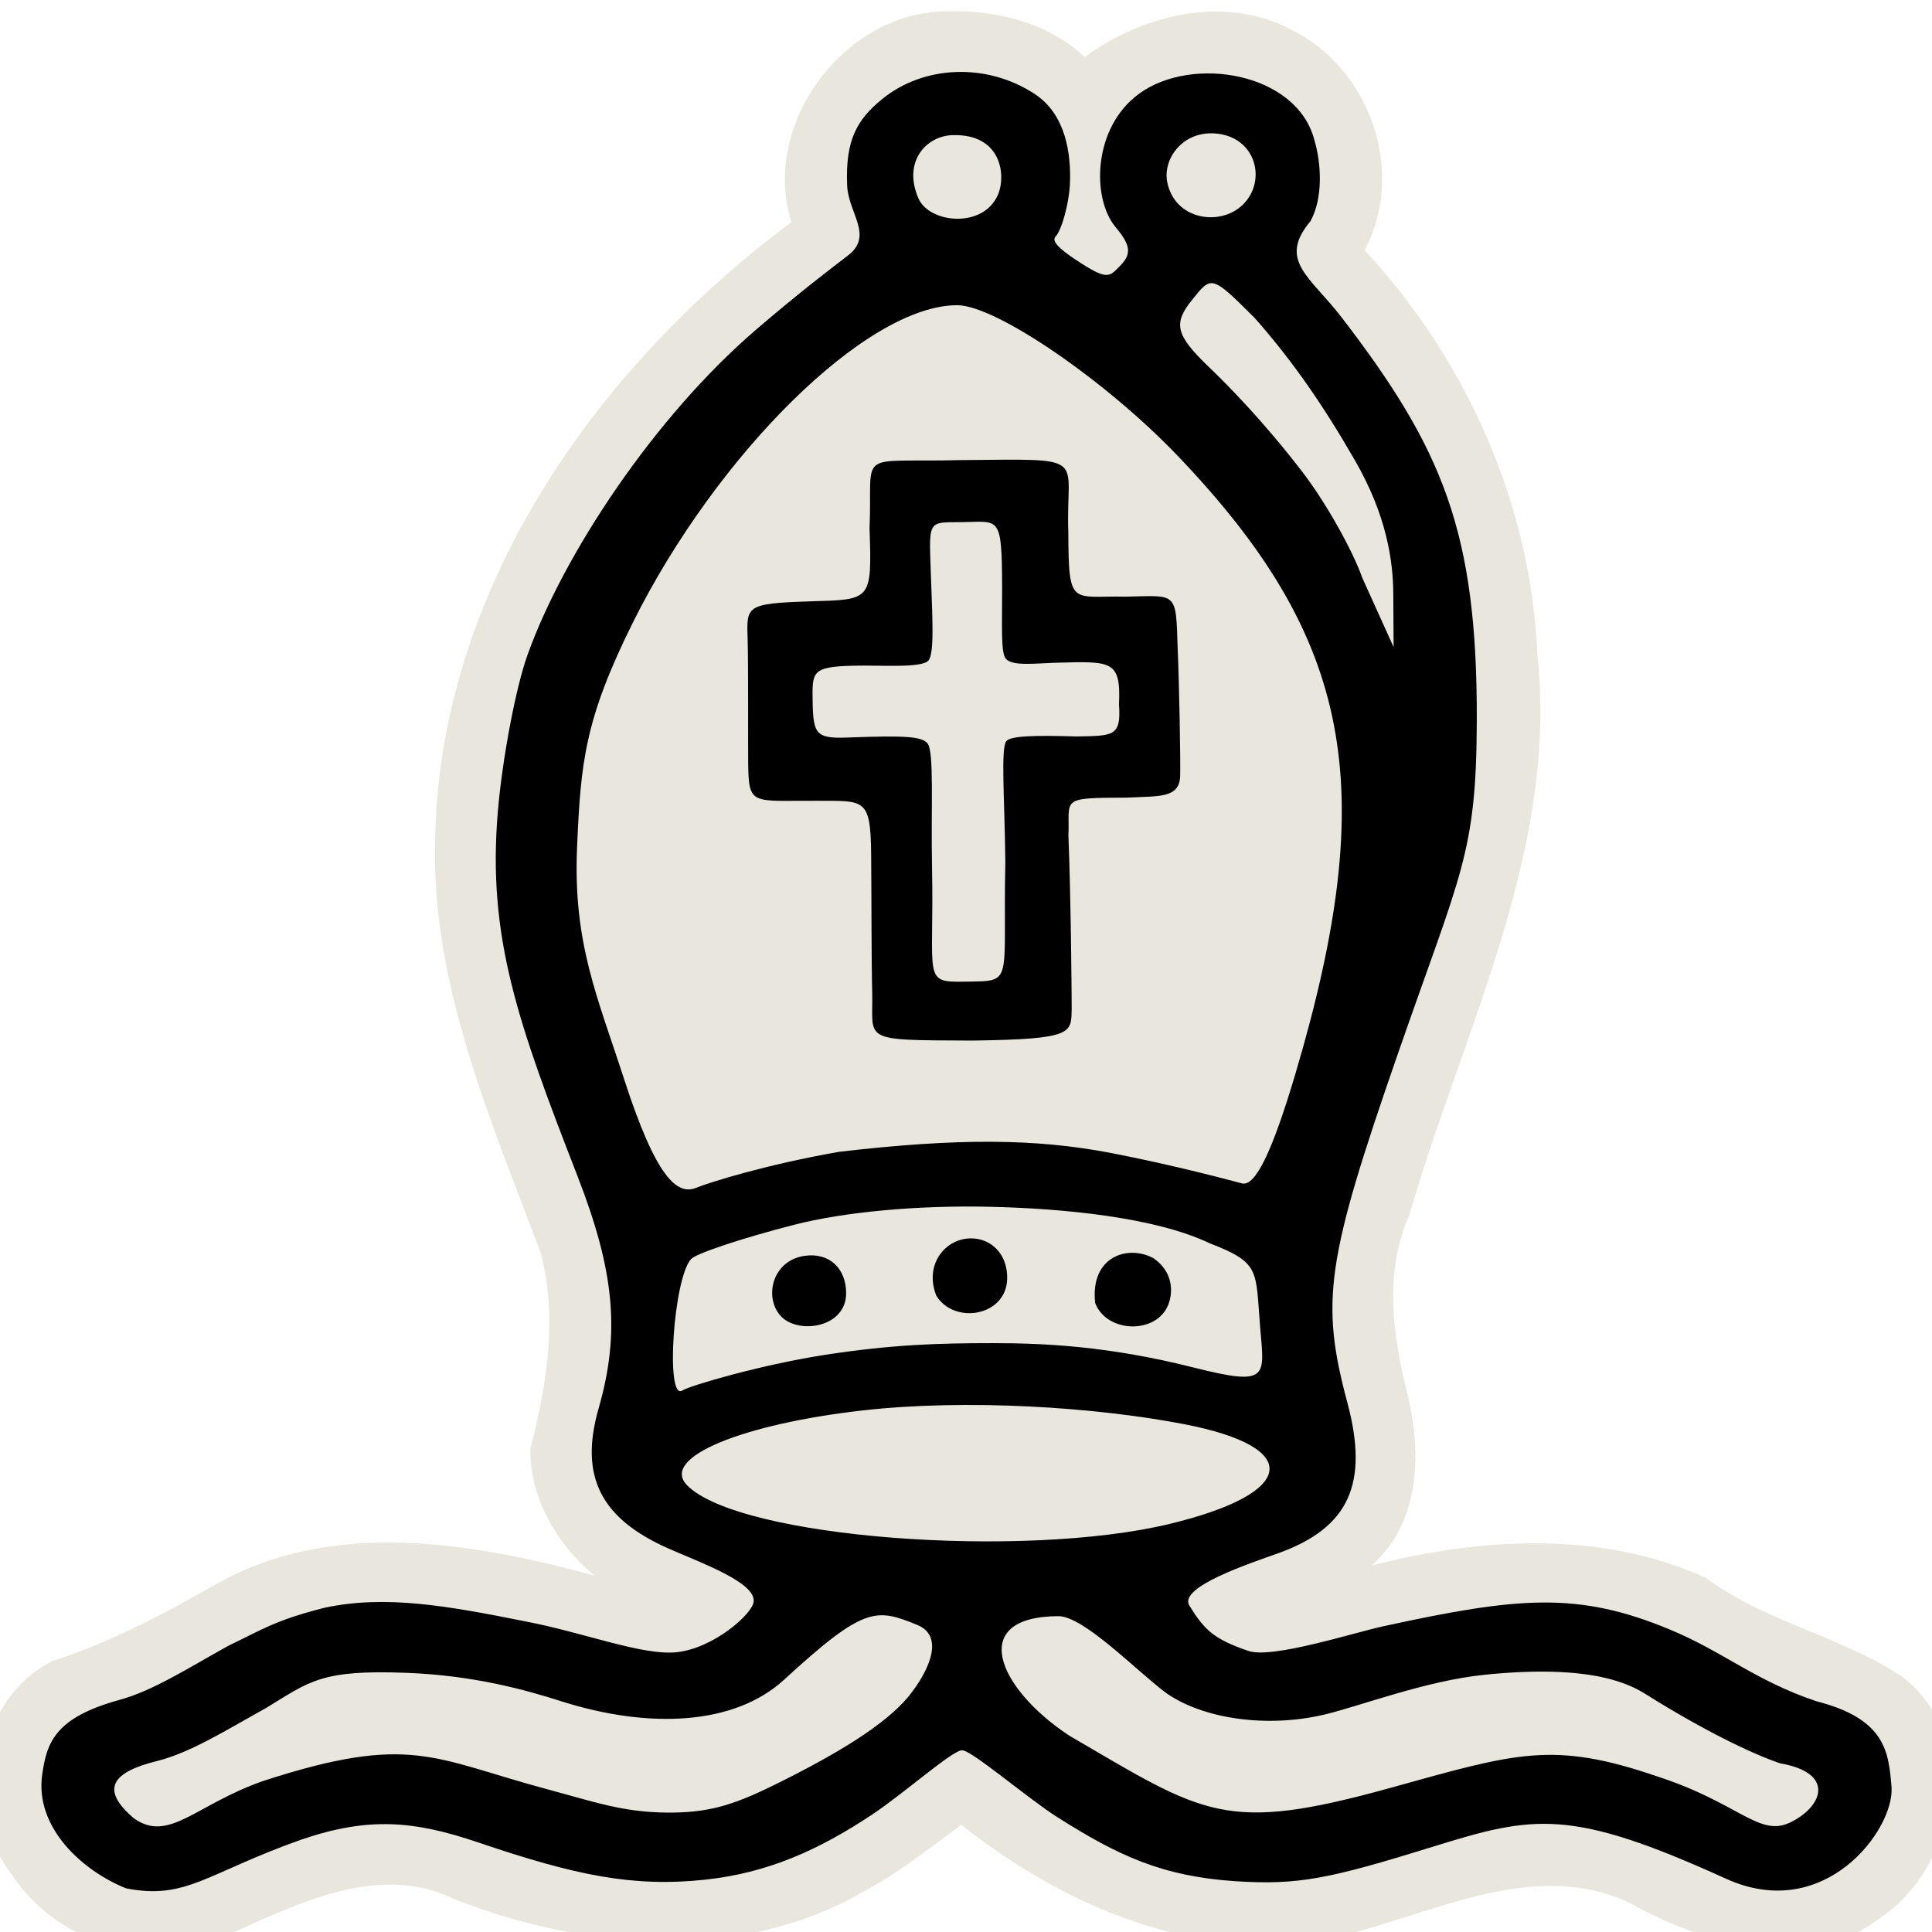
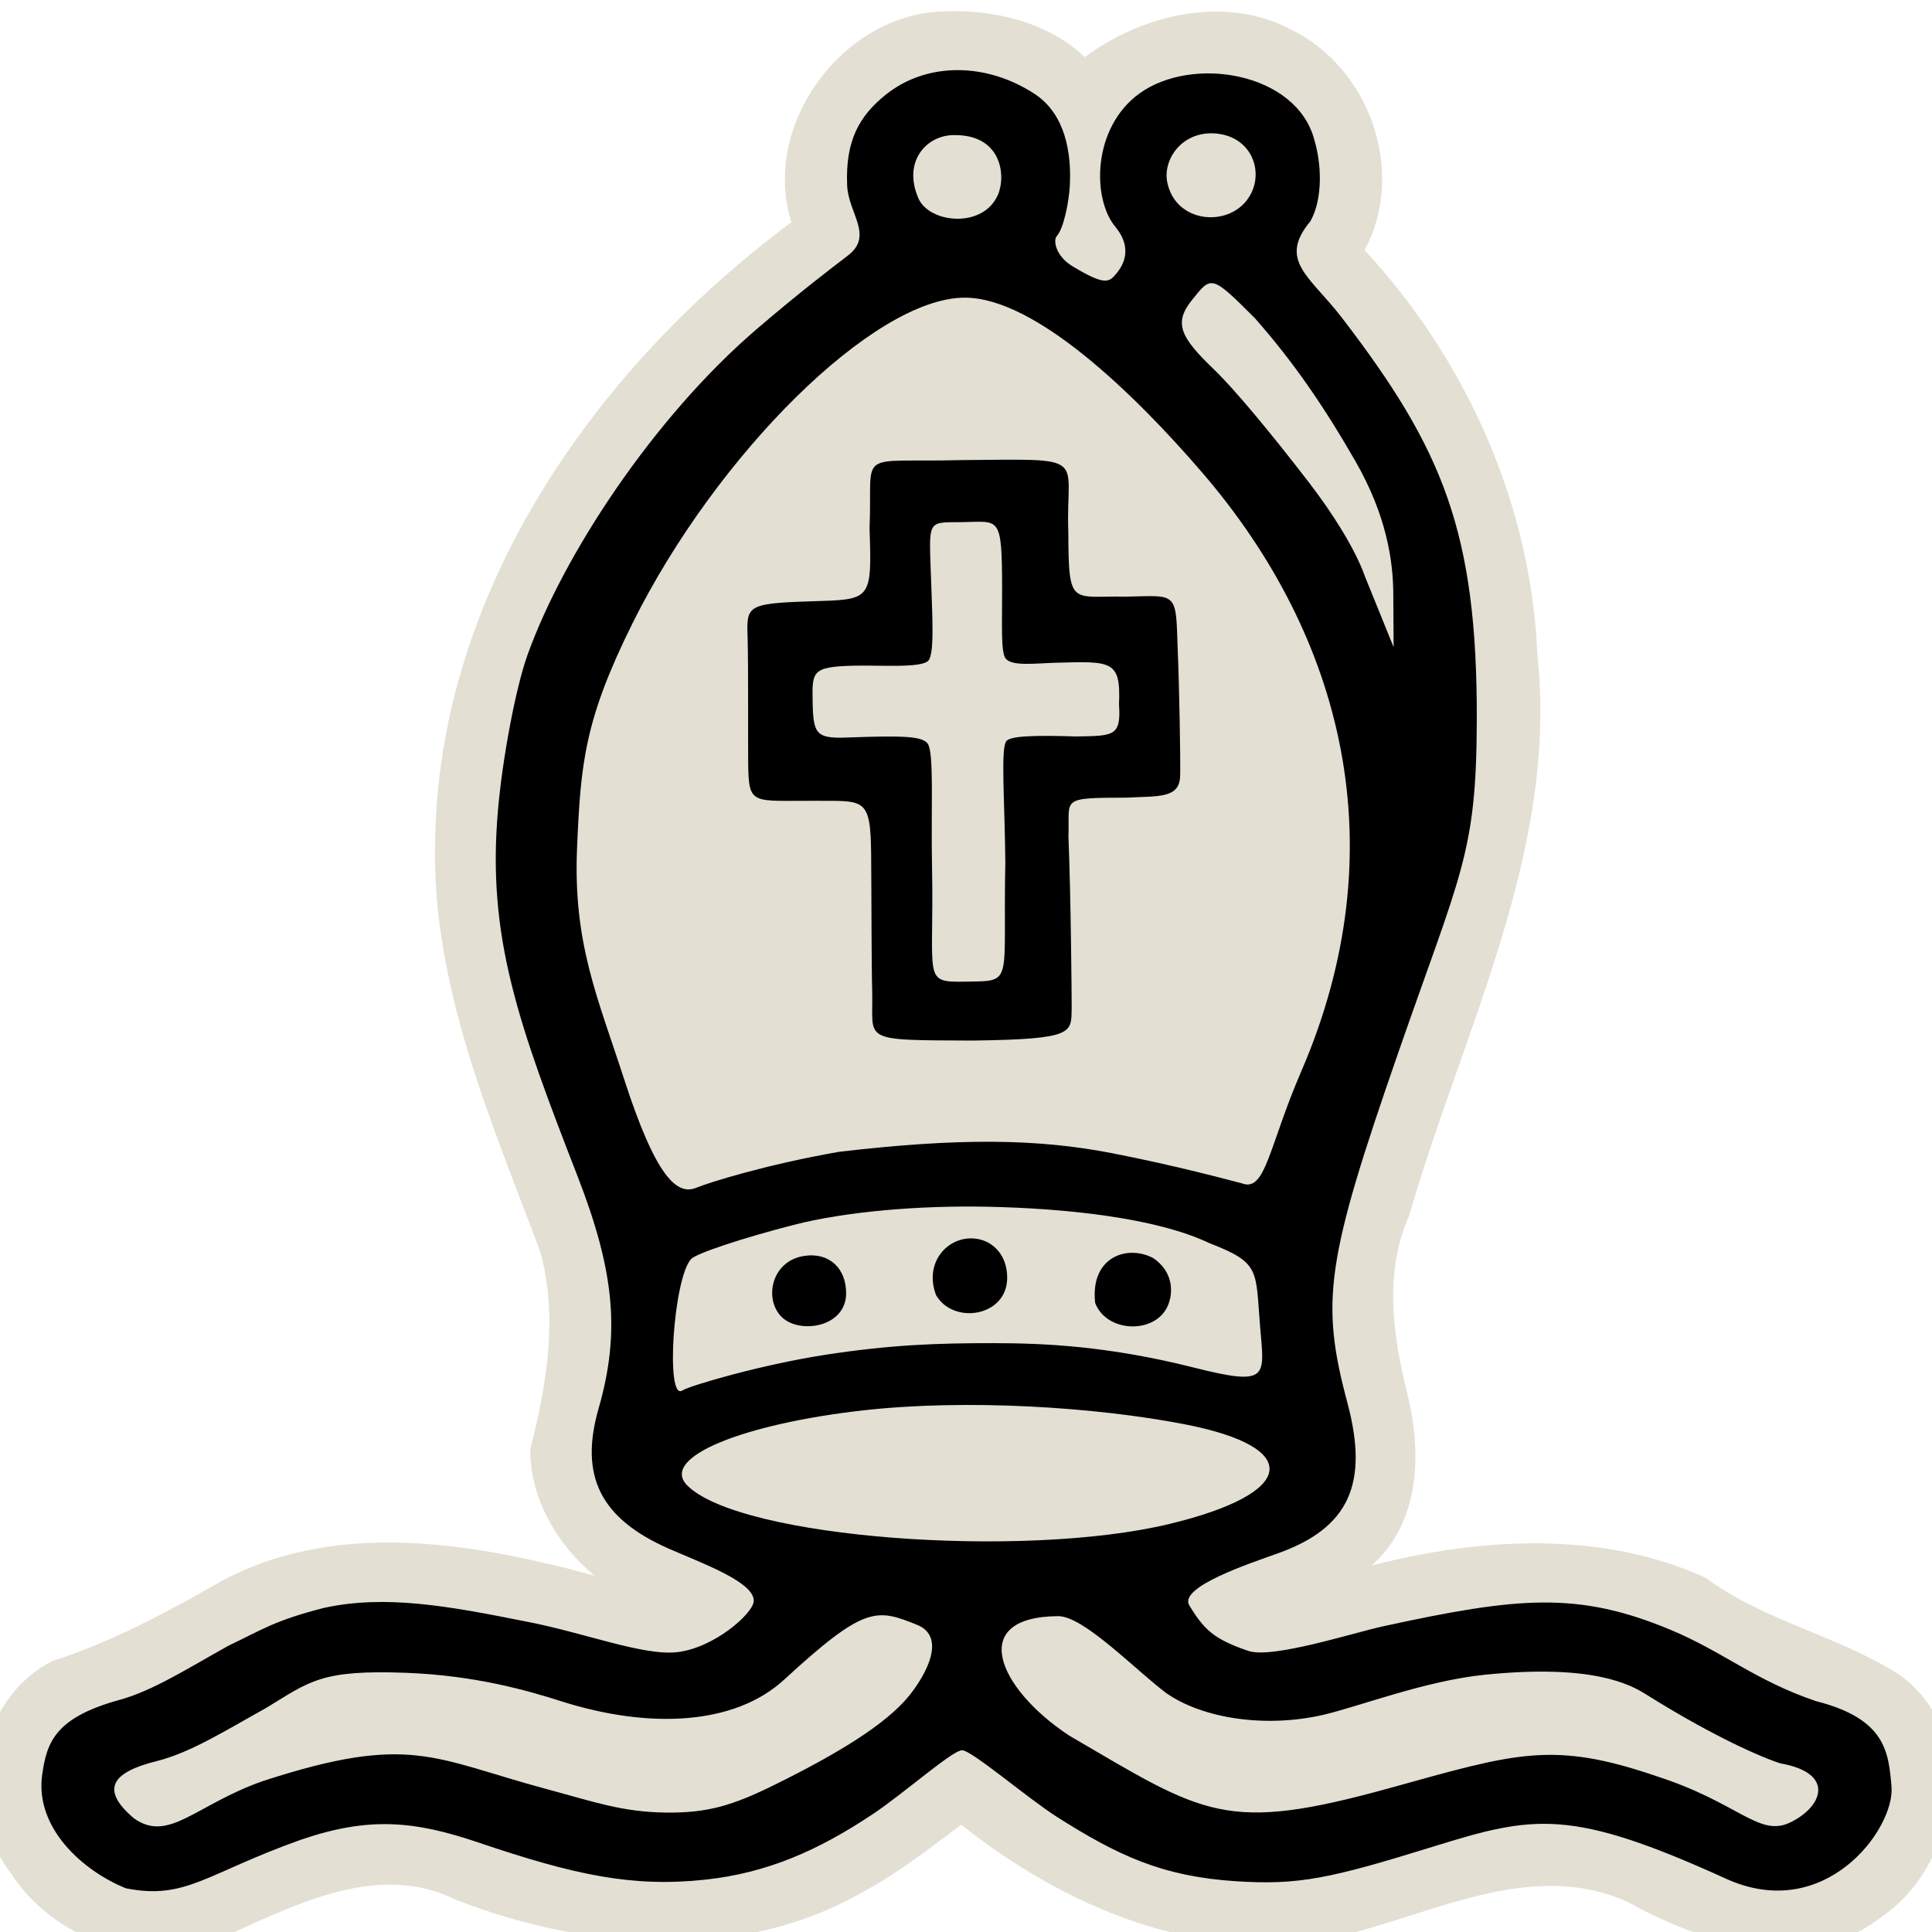
<svg xmlns="http://www.w3.org/2000/svg" version="1.0" width="300pt" height="300pt" viewBox="0 0 300 300" preserveAspectRatio="xMidYMid meet" id="svg2">
  <defs id="defs12">
    <filter style="color-interpolation-filters:sRGB;" id="filter18775">
      <feGaussianBlur in="SourceGraphic" stdDeviation="5.997" result="blur1" id="feGaussianBlur18721" />
      <feConvolveMatrix in="blur1" targetX="1" targetY="1" order="3 3" kernelMatrix="0 250 0 250 -1010 250 0 250 0 " result="convolve1" id="feConvolveMatrix18723" />
      <feComposite in="convolve1" in2="convolve1" k1="1" k2="1" k4="0.04" operator="arithmetic" result="composite1" id="feComposite18725" />
      <feColorMatrix in="composite1" values="0 0 0 0 0 0 0 0 0 0 0 0 0 0 0 -0.212 -0.715 -0.072 1 0 " result="color1" id="feColorMatrix18727" />
      <feGaussianBlur stdDeviation="0.61" result="blur2" id="feGaussianBlur18729" />
      <feColorMatrix values="1 0 0 0 0 0 1 0 0 0 0 0 1 0 0 0 0 0 2.7 -1 " result="color2" id="feColorMatrix18731" />
      <feFlood flood-color="rgb(255,255,255)" result="flood1" id="feFlood18733" />
      <feBlend in2="color2" mode="multiply" result="blend1" id="feBlend18735" />
      <feComponentTransfer in="blend1" result="component1" id="feComponentTransfer18743">
        <feFuncR type="discrete" tableValues="0 1 1 1" id="feFuncR18737" />
        <feFuncG type="discrete" tableValues="0 1 1 1" id="feFuncG18739" />
        <feFuncB type="discrete" tableValues="0 1 1 1" id="feFuncB18741" />
      </feComponentTransfer>
      <feGaussianBlur stdDeviation="0.61" result="blur3" id="feGaussianBlur18745" />
      <feColorMatrix in="blur3" values="0 0 0 0 0 0 0 0 0 0 0 0 0 0 0 -0.212 -0.715 -0.072 1 0 " result="color3" id="feColorMatrix18747" />
      <feColorMatrix values="1 0 0 0 0 0 1 0 0 0 0 0 1 0 0 0 0 0 1.9 -0.5 " result="color4" id="feColorMatrix18749" />
      <feFlood flood-color="rgb(0,0,0)" result="flood2" id="feFlood18751" />
      <feComposite in="flood2" in2="color4" operator="in" result="composite2" id="feComposite18753" />
      <feComposite in="composite2" in2="composite2" operator="arithmetic" k2="1" result="composite3" id="feComposite18755" />
      <feOffset dx="0" dy="0" result="offset1" id="feOffset18757" />
      <feFlood in="color4" flood-color="rgb(66,66,66)" result="flood3" id="feFlood18759" />
      <feComposite in="flood3" in2="color4" operator="out" result="composite4" id="feComposite18761" />
      <feComposite in="composite4" in2="composite4" operator="arithmetic" k2="1" result="composite5" id="feComposite18763" />
      <feMerge result="merge1" id="feMerge18769">
        <feMergeNode in="composite5" id="feMergeNode18765" />
        <feMergeNode in="offset1" id="feMergeNode18767" />
      </feMerge>
      <feColorMatrix values="1 0 0 0 0 0 1 0 0 0 0 0 1 0 0 0 0 0 1.3 0 " result="color5" flood-opacity="0.56" id="feColorMatrix18771" />
      <feComposite in="color5" in2="SourceGraphic" operator="in" result="composite8" id="feComposite18773" />
    </filter>
  </defs>
-   <path id="path856" d="M 146.517,1.771 C 130.848,2.146 118.117,19.473 122.891,34.507 92.405,57.124 67.899,92.008 67.56,131.11 c -0.462,22.19 8.824,43.182 16.335,63.265 2.798,10.133 0.972,20.744 -1.55,30.651 -0.046,7.671 4.167,14.845 9.973,19.636 -19.145,-5.196 -41.057,-8.953 -59.171,1.559 -8.028,4.564 -16.233,8.888 -25.029,11.704 -11.886,6.104 -14.233,22.885 -6.33,33.096 7.215,11.036 22.994,15.858 34.634,8.965 10.512,-4.743 22.911,-10.736 34.368,-4.987 20.149,7.801 44.068,9.877 63.385,-1.325 5.378,-2.861 10.343,-6.823 15.094,-10.333 16.051,12.776 36.864,21.646 57.657,17.545 14.892,-3.214 30.542,-12.426 45.826,-5.56 11.641,6.506 27.659,11.474 39.338,2.38 11.943,-8.043 15.531,-28.574 2.885,-37.625 -9.502,-6.106 -21.015,-8.321 -30.131,-15.09 -16.23,-7.397 -35.092,-6.216 -51.866,-1.894 7.613,-6.742 7.821,-17.597 5.525,-26.766 -2.232,-9.06 -3.621,-18.774 0.315,-27.583 8.211,-28.535 23.243,-56.665 19.894,-87.241 C 237.722,78.279 227.653,55.814 211.893,38.848 218.428,26.704 212.689,10.461 200.376,4.545 190.082,-0.894 177.144,2.373 168.457,8.869 162.646,3.39 154.314,1.437 146.517,1.771 Z" style="display:inline;opacity:1;fill:#e9e6de;fill-opacity:1;stroke-width:2.23" />
-   <path style="display:inline;opacity:1;fill:#000000;fill-opacity:1;stroke-width:2.23" d="m 19.561,293.218 c -6.673,-2.688 -14.198,-9.371 -13.006,-17.678 0.711,-4.957 1.953,-8.823 12.023,-11.589 5.173,-1.421 10.388,-4.786 16.91,-8.411 5.258,-2.511 7.16,-3.912 14.832,-5.872 9.55,-2.077 19.345,-0.278 31.104,2.07 9.116,1.708 18.423,5.431 23.749,4.806 5.738,-0.672 11.591,-5.897 11.853,-7.798 0.413,-3.005 -8.192,-6.071 -13.175,-8.269 -10.622,-4.686 -13.913,-11.264 -10.897,-21.781 3.369,-11.746 2.481,-21.251 -3.259,-36.019 -9.25,-23.799 -14.062,-37.151 -12.383,-56.738 0.707,-8.248 2.776,-19.143 4.587,-24.21 5.566,-15.576 19.662,-36.974 35.617,-50.639 6.96,-5.961 11.397,-9.294 14.156,-11.416 4.042,-3.109 0.045,-6.539 -0.13,-10.912 -0.278,-6.965 1.463,-10.158 5.494,-13.421 6.409,-5.19 16.156,-5.649 23.627,-0.754 4.804,3.148 5.719,9.266 5.461,14.202 -0.138,2.634 -1.187,6.836 -2.235,7.974 -0.581,0.63 0.393,1.724 2.988,3.46 5.187,3.471 5.341,2.765 7.085,1.021 1.955,-1.955 1.392,-3.417 -0.773,-6.026 -3.66,-4.411 -3.549,-15.354 3.671,-20.651 8.236,-6.043 24.559,-3.336 27.252,7.235 1.058,3.562 1.368,8.936 -0.625,12.54 -5.124,6.127 -0.035,8.592 4.862,14.969 15.679,20.418 21.052,33.269 20.967,62.567 -0.061,20.73 -2.441,23.495 -12.227,51.673 -11.176,32.181 -12.089,38.482 -7.863,54.284 3.355,12.546 0.238,19.377 -10.638,23.31 -4.199,1.518 -15.709,5.257 -13.9,8.178 2.318,3.743 3.75,5.191 9.171,7.035 3.689,1.255 16.276,-2.818 20.971,-3.839 20.957,-4.558 30.198,-5.449 44.612,0.575 8.204,3.429 13.119,7.882 22.585,11.069 10.86,2.767 11.227,7.968 11.689,13.324 0.485,6.534 -10.33,21.232 -25.706,14.239 -24.137,-10.977 -29.808,-9.844 -45.438,-4.993 -16.065,4.985 -20.933,6.024 -30.735,5.38 -11.349,-0.745 -18.206,-3.957 -27.645,-9.937 -4.58,-2.902 -13.301,-10.396 -14.803,-10.396 -1.502,0 -8.975,6.66 -13.899,9.94 -8.399,5.596 -16.335,9.123 -26.009,10.157 -11.245,1.201 -20.179,-0.682 -35.172,-5.767 -9.972,-3.382 -17.017,-4.054 -27.584,-0.436 -14.732,5.232 -17.817,9.383 -27.165,7.545 z M 120.203,277.181 c 9.743,-4.799 17.361,-9.405 20.964,-13.87 2.784,-3.45 5.756,-9.172 1.247,-11.001 -6.32,-2.563 -8.138,-3.003 -20.642,8.498 -7.77,7.148 -21.069,7.655 -34.537,3.39 -5.519,-1.765 -13.55,-4.035 -24.11,-4.441 -13.261,-0.51 -14.971,1.297 -21.788,5.446 -6.141,3.408 -11.688,6.922 -16.971,8.253 -6.891,1.705 -8.945,4.342 -3.552,8.907 5.422,3.835 9.574,-2.146 20.027,-5.806 22.864,-7.436 26.344,-3.518 43.902,1.212 7.585,2.043 11.923,3.616 18.716,3.687 6.425,0.067 10.264,-1.084 16.742,-4.275 z m 95.711,0.436 c 19.529,-5.412 25.173,-7.346 41.409,-1.778 12.601,4.073 15.785,9.434 20.575,7.188 5.079,-2.381 7.242,-7.699 -1.481,-9.22 -4.491,-1.502 -12.287,-5.349 -20.741,-10.657 -2.521,-1.589 -8.348,-4.802 -25.136,-3.095 -9.28,0.943 -19.58,4.963 -25.098,6.232 -8.859,2.037 -18.638,0.604 -24.342,-3.38 -4.775,-3.581 -12.828,-11.971 -16.783,-11.951 -14.163,0.072 -9.417,11.193 1.696,18.538 21.097,12.315 24.14,15.262 49.9,8.124 z m -34.308,-40.983 c 19.759,-4.762 20.811,-11.905 2.282,-15.486 -13.862,-2.679 -33.895,-3.96 -50.029,-2.127 -18.212,2.07 -31.547,7.234 -27.133,11.648 8.205,8.205 52.15,11.443 74.881,5.965 z m -53.405,-26.269 c 10.204,-1.565 17.399,-1.807 26.004,-1.802 7.658,0.004 17.751,0.402 31.087,3.772 11.957,3.021 11.016,1.478 10.365,-6.48 -0.704,-8.603 0.077,-9.762 -7.798,-12.791 -8.4,-4.018 -22.605,-5.425 -34.315,-5.679 -11.019,-0.239 -22.378,0.78 -30.289,2.813 -7.961,2.046 -15.132,4.431 -15.937,5.3 -2.763,2.986 -3.998,22.039 -1.39,20.427 1.332,-0.823 12.546,-4.069 22.273,-5.56 z m -6.759,-5.806 c -2.88,-2.727 -1.724,-8.769 3.45,-9.545 3.858,-0.578 6.494,1.912 6.494,5.802 0,5.286 -7.165,6.374 -9.944,3.743 z m 48.614,-2.23 c -0.808,-7.233 5.091,-9.124 9.068,-6.944 3.059,2.124 3.042,5.233 2.3,7.167 -1.788,4.66 -9.552,4.508 -11.367,-0.223 z m -24.696,-1.202 c -2.029,-5.287 2.127,-9.574 6.541,-8.724 2.468,0.475 4.562,2.668 4.493,6.149 -0.117,5.889 -8.323,7.182 -11.034,2.575 z m 27.245,-22.075 c 10.207,1.981 18.594,4.28 20.254,4.703 2.058,0.525 4.7,-4.904 8.306,-17.068 C 214.383,122.096 209.992,99.123 182.826,70.736 171.591,58.997 154.594,47.393 148.634,47.393 c -14.115,0 -37.385,23.205 -50.366,49.285 -7.533,15.134 -8.098,21.862 -8.661,34.892 -0.643,14.892 3.17,23.225 7.303,35.994 4.964,15.336 8.233,18.094 11.206,16.872 2.024,-0.832 10.907,-3.615 22.163,-5.58 18.425,-2.156 30.599,-2.074 42.326,0.197 z m -37.171,-25.057 c -0.125,-4.769 -0.098,-14.361 -0.165,-21.415 -0.083,-8.758 -1.069,-8.191 -8.381,-8.233 -10.173,-0.058 -10.63,0.863 -10.711,-5.872 -0.036,-2.931 0.035,-15.343 -0.081,-19.075 -0.165,-5.305 -0.445,-5.693 9.709,-6.022 9.415,-0.305 9.617,0.059 9.218,-11.288 0.528,-12.549 -2.475,-10.224 14.135,-10.645 20.401,-0.154 16.28,-0.912 16.729,11.168 0.049,11.774 0.461,9.858 8.972,10.034 8.011,-0.159 7.725,-0.891 8.015,8.261 0.235,5.213 0.445,17.034 0.382,19.531 -0.09,3.563 -3.237,3.151 -8.277,3.417 -10.564,0.033 -8.837,0.086 -9.074,5.924 0.388,9.827 0.504,24.588 0.506,26.748 -0.094,3.876 0.539,4.839 -15.401,5.051 -17.686,-0.074 -15.38,0.132 -15.575,-7.584 z m 20.673,-20.198 c -0.092,-9.4 -0.749,-17.636 0.161,-18.724 0.658,-0.788 4.157,-0.924 10.913,-0.716 5.729,-0.106 6.925,0.016 6.577,-4.996 0.302,-6.821 -1.127,-6.688 -9.666,-6.456 -3.326,0.09 -6.806,0.579 -7.886,-0.587 -0.838,-0.904 -0.58,-5.221 -0.598,-11.003 -0.035,-11.38 -0.384,-10.312 -6.132,-10.241 -5.735,0.071 -5.205,-0.597 -4.874,9.63 0.16,4.947 0.52,10.886 -0.463,11.894 -1.147,1.176 -7.408,0.663 -11.71,0.774 -6.412,0.165 -6.319,0.956 -6.243,5.575 0.083,5.07 0.552,5.758 5.392,5.575 9.151,-0.346 11.561,-0.143 12.438,0.904 1.067,1.274 0.52,9.883 0.709,19.286 0.35,17.443 -1.597,17.834 5.251,17.717 7.561,-0.129 5.728,0.572 6.132,-18.63 z m 38.745,-84.395 c -6.811,-6.811 -6.736,-6.589 -9.792,-2.777 -2.848,3.552 -2.578,5.337 2.553,10.261 3.204,3.075 8.577,8.549 14.524,16.268 3.738,4.852 7.904,12.313 9.414,16.606 l 4.849,10.725 -0.05,-8.036 c 0.005,-5.346 -1.056,-12.458 -5.93,-20.916 -4.874,-8.458 -9.515,-15.262 -15.567,-22.13 z m -39.897,-19.149 c 1.295,-2.973 0.593,-9.522 -7.083,-9.268 -4.054,0.134 -7.734,4.121 -5.259,9.82 1.674,3.856 10.03,4.755 12.342,-0.553 z m 38.029,1.533 c 3.816,-3.72 2.04,-10.681 -4.415,-11.072 -5.011,-0.304 -8.023,4.013 -7.322,7.56 1.164,5.893 8.224,6.937 11.737,3.512 z" id="path843" />
+   <path id="path856" d="M 146.517,1.771 C 130.848,2.146 118.117,19.473 122.891,34.507 92.405,57.124 67.899,92.008 67.56,131.11 c -0.462,22.19 8.824,43.182 16.335,63.265 2.798,10.133 0.972,20.744 -1.55,30.651 -0.046,7.671 4.167,14.845 9.973,19.636 -19.145,-5.196 -41.057,-8.953 -59.171,1.559 -8.028,4.564 -16.233,8.888 -25.029,11.704 -11.886,6.104 -14.233,22.885 -6.33,33.096 7.215,11.036 22.994,15.858 34.634,8.965 10.512,-4.743 22.911,-10.736 34.368,-4.987 20.149,7.801 44.068,9.877 63.385,-1.325 5.378,-2.861 10.343,-6.823 15.094,-10.333 16.051,12.776 36.864,21.646 57.657,17.545 14.892,-3.214 30.542,-12.426 45.826,-5.56 11.641,6.506 27.659,11.474 39.338,2.38 11.943,-8.043 15.531,-28.574 2.885,-37.625 -9.502,-6.106 -21.015,-8.321 -30.131,-15.09 -16.23,-7.397 -35.092,-6.216 -51.866,-1.894 7.613,-6.742 7.821,-17.597 5.525,-26.766 -2.232,-9.06 -3.621,-18.774 0.315,-27.583 8.211,-28.535 23.243,-56.665 19.894,-87.241 C 237.722,78.279 227.653,55.814 211.893,38.848 218.428,26.704 212.689,10.461 200.376,4.545 190.082,-0.894 177.144,2.373 168.457,8.869 162.646,3.39 154.314,1.437 146.517,1.771 Z" style="display:inline;opacity:1;fill:#e3dfd3;fill-opacity:1;stroke-width:2.23" />
+   <path style="display:inline;opacity:1;fill:#000000;fill-opacity:1;stroke-width:2.23" d="m 19.561,293.218 c -6.673,-2.688 -14.198,-9.371 -13.006,-17.678 0.711,-4.957 1.953,-8.823 12.023,-11.589 5.173,-1.421 10.388,-4.786 16.91,-8.411 5.258,-2.511 7.16,-3.912 14.832,-5.872 9.55,-2.077 19.345,-0.278 31.104,2.07 9.116,1.708 18.423,5.431 23.749,4.806 5.738,-0.672 11.591,-5.897 11.853,-7.798 0.413,-3.005 -8.192,-6.071 -13.175,-8.269 -10.622,-4.686 -13.913,-11.264 -10.897,-21.781 3.369,-11.746 2.481,-21.251 -3.259,-36.019 -9.25,-23.799 -14.062,-37.151 -12.383,-56.738 0.707,-8.248 2.776,-19.143 4.587,-24.21 5.566,-15.576 19.662,-36.974 35.617,-50.639 6.96,-5.961 11.397,-9.294 14.156,-11.416 4.042,-3.109 0.045,-6.539 -0.13,-10.912 -0.278,-6.965 1.903,-10.744 5.933,-14.007 6.409,-5.19 15.716,-5.063 23.188,-0.168 4.804,3.148 5.719,9.266 5.461,14.202 -0.138,2.634 -0.98,6.733 -2.028,7.87 -0.581,0.63 -0.206,3.094 2.47,4.703 5.083,3.057 5.652,2.454 6.775,1.124 1.784,-2.113 2.014,-4.66 -0.152,-7.269 -3.66,-4.411 -3.549,-15.354 3.671,-20.651 8.236,-6.043 24.559,-3.336 27.252,7.235 1.058,3.562 1.368,8.936 -0.625,12.54 -5.124,6.127 -0.035,8.592 4.862,14.969 15.679,20.418 21.052,33.269 20.967,62.567 -0.061,20.73 -2.441,23.495 -12.227,51.673 -11.176,32.181 -12.089,38.482 -7.863,54.284 3.355,12.546 0.238,19.377 -10.638,23.31 -4.199,1.518 -15.709,5.257 -13.9,8.178 2.318,3.743 3.75,5.191 9.171,7.035 3.689,1.255 16.276,-2.818 20.971,-3.839 20.957,-4.558 30.198,-5.449 44.612,0.575 8.204,3.429 13.119,7.882 22.585,11.069 10.86,2.767 11.227,7.968 11.689,13.324 0.485,6.534 -10.33,21.232 -25.706,14.239 -24.137,-10.977 -29.808,-9.844 -45.438,-4.993 -16.065,4.985 -20.933,6.024 -30.735,5.38 -11.349,-0.745 -18.206,-3.957 -27.645,-9.937 -4.58,-2.902 -13.301,-10.396 -14.803,-10.396 -1.502,0 -8.975,6.66 -13.899,9.94 -8.399,5.596 -16.335,9.123 -26.009,10.157 -11.245,1.201 -20.179,-0.682 -35.172,-5.767 -9.972,-3.382 -17.017,-4.054 -27.584,-0.436 -14.732,5.232 -17.817,9.383 -27.165,7.545 z M 120.203,277.181 c 9.743,-4.799 17.361,-9.405 20.964,-13.87 2.784,-3.45 5.756,-9.172 1.247,-11.001 -6.32,-2.563 -8.138,-3.003 -20.642,8.498 -7.77,7.148 -21.069,7.655 -34.537,3.39 -5.519,-1.765 -13.55,-4.035 -24.11,-4.441 -13.261,-0.51 -14.971,1.297 -21.788,5.446 -6.141,3.408 -11.688,6.922 -16.971,8.253 -6.891,1.705 -8.945,4.342 -3.552,8.907 5.422,3.835 9.574,-2.146 20.027,-5.806 22.864,-7.436 26.344,-3.518 43.902,1.212 7.585,2.043 11.923,3.616 18.716,3.687 6.425,0.067 10.264,-1.084 16.742,-4.275 z m 95.711,0.436 c 19.529,-5.412 25.173,-7.346 41.409,-1.778 12.601,4.073 15.785,9.434 20.575,7.188 5.079,-2.381 7.242,-7.699 -1.481,-9.22 -4.491,-1.502 -12.287,-5.349 -20.741,-10.657 -2.521,-1.589 -8.348,-4.802 -25.136,-3.095 -9.28,0.943 -19.58,4.963 -25.098,6.232 -8.859,2.037 -18.638,0.604 -24.342,-3.38 -4.775,-3.581 -12.828,-11.971 -16.783,-11.951 -14.163,0.072 -9.417,11.193 1.696,18.538 21.097,12.315 24.14,15.262 49.9,8.124 z m -34.308,-40.983 c 19.759,-4.762 20.811,-11.905 2.282,-15.486 -13.862,-2.679 -33.895,-3.96 -50.029,-2.127 -18.212,2.07 -31.547,7.234 -27.133,11.648 8.205,8.205 52.15,11.443 74.881,5.965 z m -53.405,-26.269 c 10.204,-1.565 17.399,-1.807 26.004,-1.802 7.658,0.004 17.751,0.402 31.087,3.772 11.957,3.021 11.016,1.478 10.365,-6.48 -0.704,-8.603 0.077,-9.762 -7.798,-12.791 -8.4,-4.018 -22.605,-5.425 -34.315,-5.679 -11.019,-0.239 -22.378,0.78 -30.289,2.813 -7.961,2.046 -15.132,4.431 -15.937,5.3 -2.763,2.986 -3.998,22.039 -1.39,20.427 1.332,-0.823 12.546,-4.069 22.273,-5.56 z m -6.759,-5.806 c -2.88,-2.727 -1.724,-8.769 3.45,-9.545 3.858,-0.578 6.494,1.912 6.494,5.802 0,5.286 -7.165,6.374 -9.944,3.743 z m 48.614,-2.23 c -0.808,-7.233 5.091,-9.124 9.068,-6.944 3.059,2.124 3.042,5.233 2.3,7.167 -1.788,4.66 -9.552,4.508 -11.367,-0.223 z m -24.696,-1.202 c -2.029,-5.287 2.127,-9.574 6.541,-8.724 2.468,0.475 4.562,2.668 4.493,6.149 -0.117,5.889 -8.323,7.182 -11.034,2.575 z m 27.245,-22.075 c 10.207,1.981 18.594,4.28 20.254,4.703 3.669,1.404 4.149,-5.716 9.185,-17.361 14.977,-34.631 6.556,-67.523 -15.337,-92.98 -10.595,-12.319 -25.959,-27.194 -36.9,-27.194 -14.115,0 -38.557,24.377 -51.538,50.457 -7.533,15.134 -8.098,21.862 -8.661,34.892 -0.643,14.892 3.17,23.225 7.303,35.994 4.964,15.336 8.233,18.094 11.206,16.872 2.024,-0.832 10.907,-3.615 22.163,-5.58 18.425,-2.156 30.599,-2.074 42.326,0.197 z m -37.171,-25.057 c -0.125,-4.769 -0.098,-14.361 -0.165,-21.415 -0.083,-8.758 -1.069,-8.191 -8.381,-8.233 -10.173,-0.058 -10.63,0.863 -10.711,-5.872 -0.036,-2.931 0.035,-15.343 -0.081,-19.075 -0.165,-5.305 -0.445,-5.693 9.709,-6.022 9.415,-0.305 9.617,0.059 9.218,-11.288 0.528,-12.549 -2.475,-10.224 14.135,-10.645 20.401,-0.154 16.28,-0.912 16.729,11.168 0.049,11.774 0.461,9.858 8.972,10.034 8.011,-0.159 7.725,-0.891 8.015,8.261 0.235,5.213 0.445,17.034 0.382,19.531 -0.09,3.563 -3.237,3.151 -8.277,3.417 -10.564,0.033 -8.837,0.086 -9.074,5.924 0.388,9.827 0.504,24.588 0.506,26.748 -0.094,3.876 0.539,4.839 -15.401,5.051 -17.686,-0.074 -15.38,0.132 -15.575,-7.584 z m 20.673,-20.198 c -0.092,-9.4 -0.749,-17.636 0.161,-18.724 0.658,-0.788 4.157,-0.924 10.913,-0.716 5.729,-0.106 6.925,0.016 6.577,-4.996 0.302,-6.821 -1.127,-6.688 -9.666,-6.456 -3.326,0.09 -6.806,0.579 -7.886,-0.587 -0.838,-0.904 -0.58,-5.221 -0.598,-11.003 -0.035,-11.38 -0.384,-10.312 -6.132,-10.241 -5.735,0.071 -5.205,-0.597 -4.874,9.63 0.16,4.947 0.52,10.886 -0.463,11.894 -1.147,1.176 -7.408,0.663 -11.71,0.774 -6.412,0.165 -6.319,0.956 -6.243,5.575 0.083,5.07 0.552,5.758 5.392,5.575 9.151,-0.346 11.561,-0.143 12.438,0.904 1.067,1.274 0.52,9.883 0.709,19.286 0.35,17.443 -1.597,17.834 5.251,17.717 7.561,-0.129 5.728,0.572 6.132,-18.63 z m 38.745,-84.395 c -6.811,-6.811 -6.736,-6.589 -9.792,-2.777 -2.848,3.552 -1.749,5.751 3.381,10.675 3.204,3.075 8.784,9.791 14.731,17.51 3.738,4.852 7.282,10.449 8.793,14.741 l 4.435,10.932 -0.05,-8.036 c 0.005,-5.346 -1.056,-12.458 -5.93,-20.916 -4.874,-8.458 -9.515,-15.262 -15.567,-22.13 z m -39.897,-19.149 c 1.295,-2.973 0.593,-9.522 -7.083,-9.268 -4.054,0.134 -7.734,4.121 -5.259,9.82 1.674,3.856 10.03,4.755 12.342,-0.553 z m 38.029,1.533 c 3.816,-3.72 2.04,-10.681 -4.415,-11.072 -5.011,-0.304 -8.023,4.013 -7.322,7.56 1.164,5.893 8.224,6.937 11.737,3.512 z" id="path843" />
</svg>
